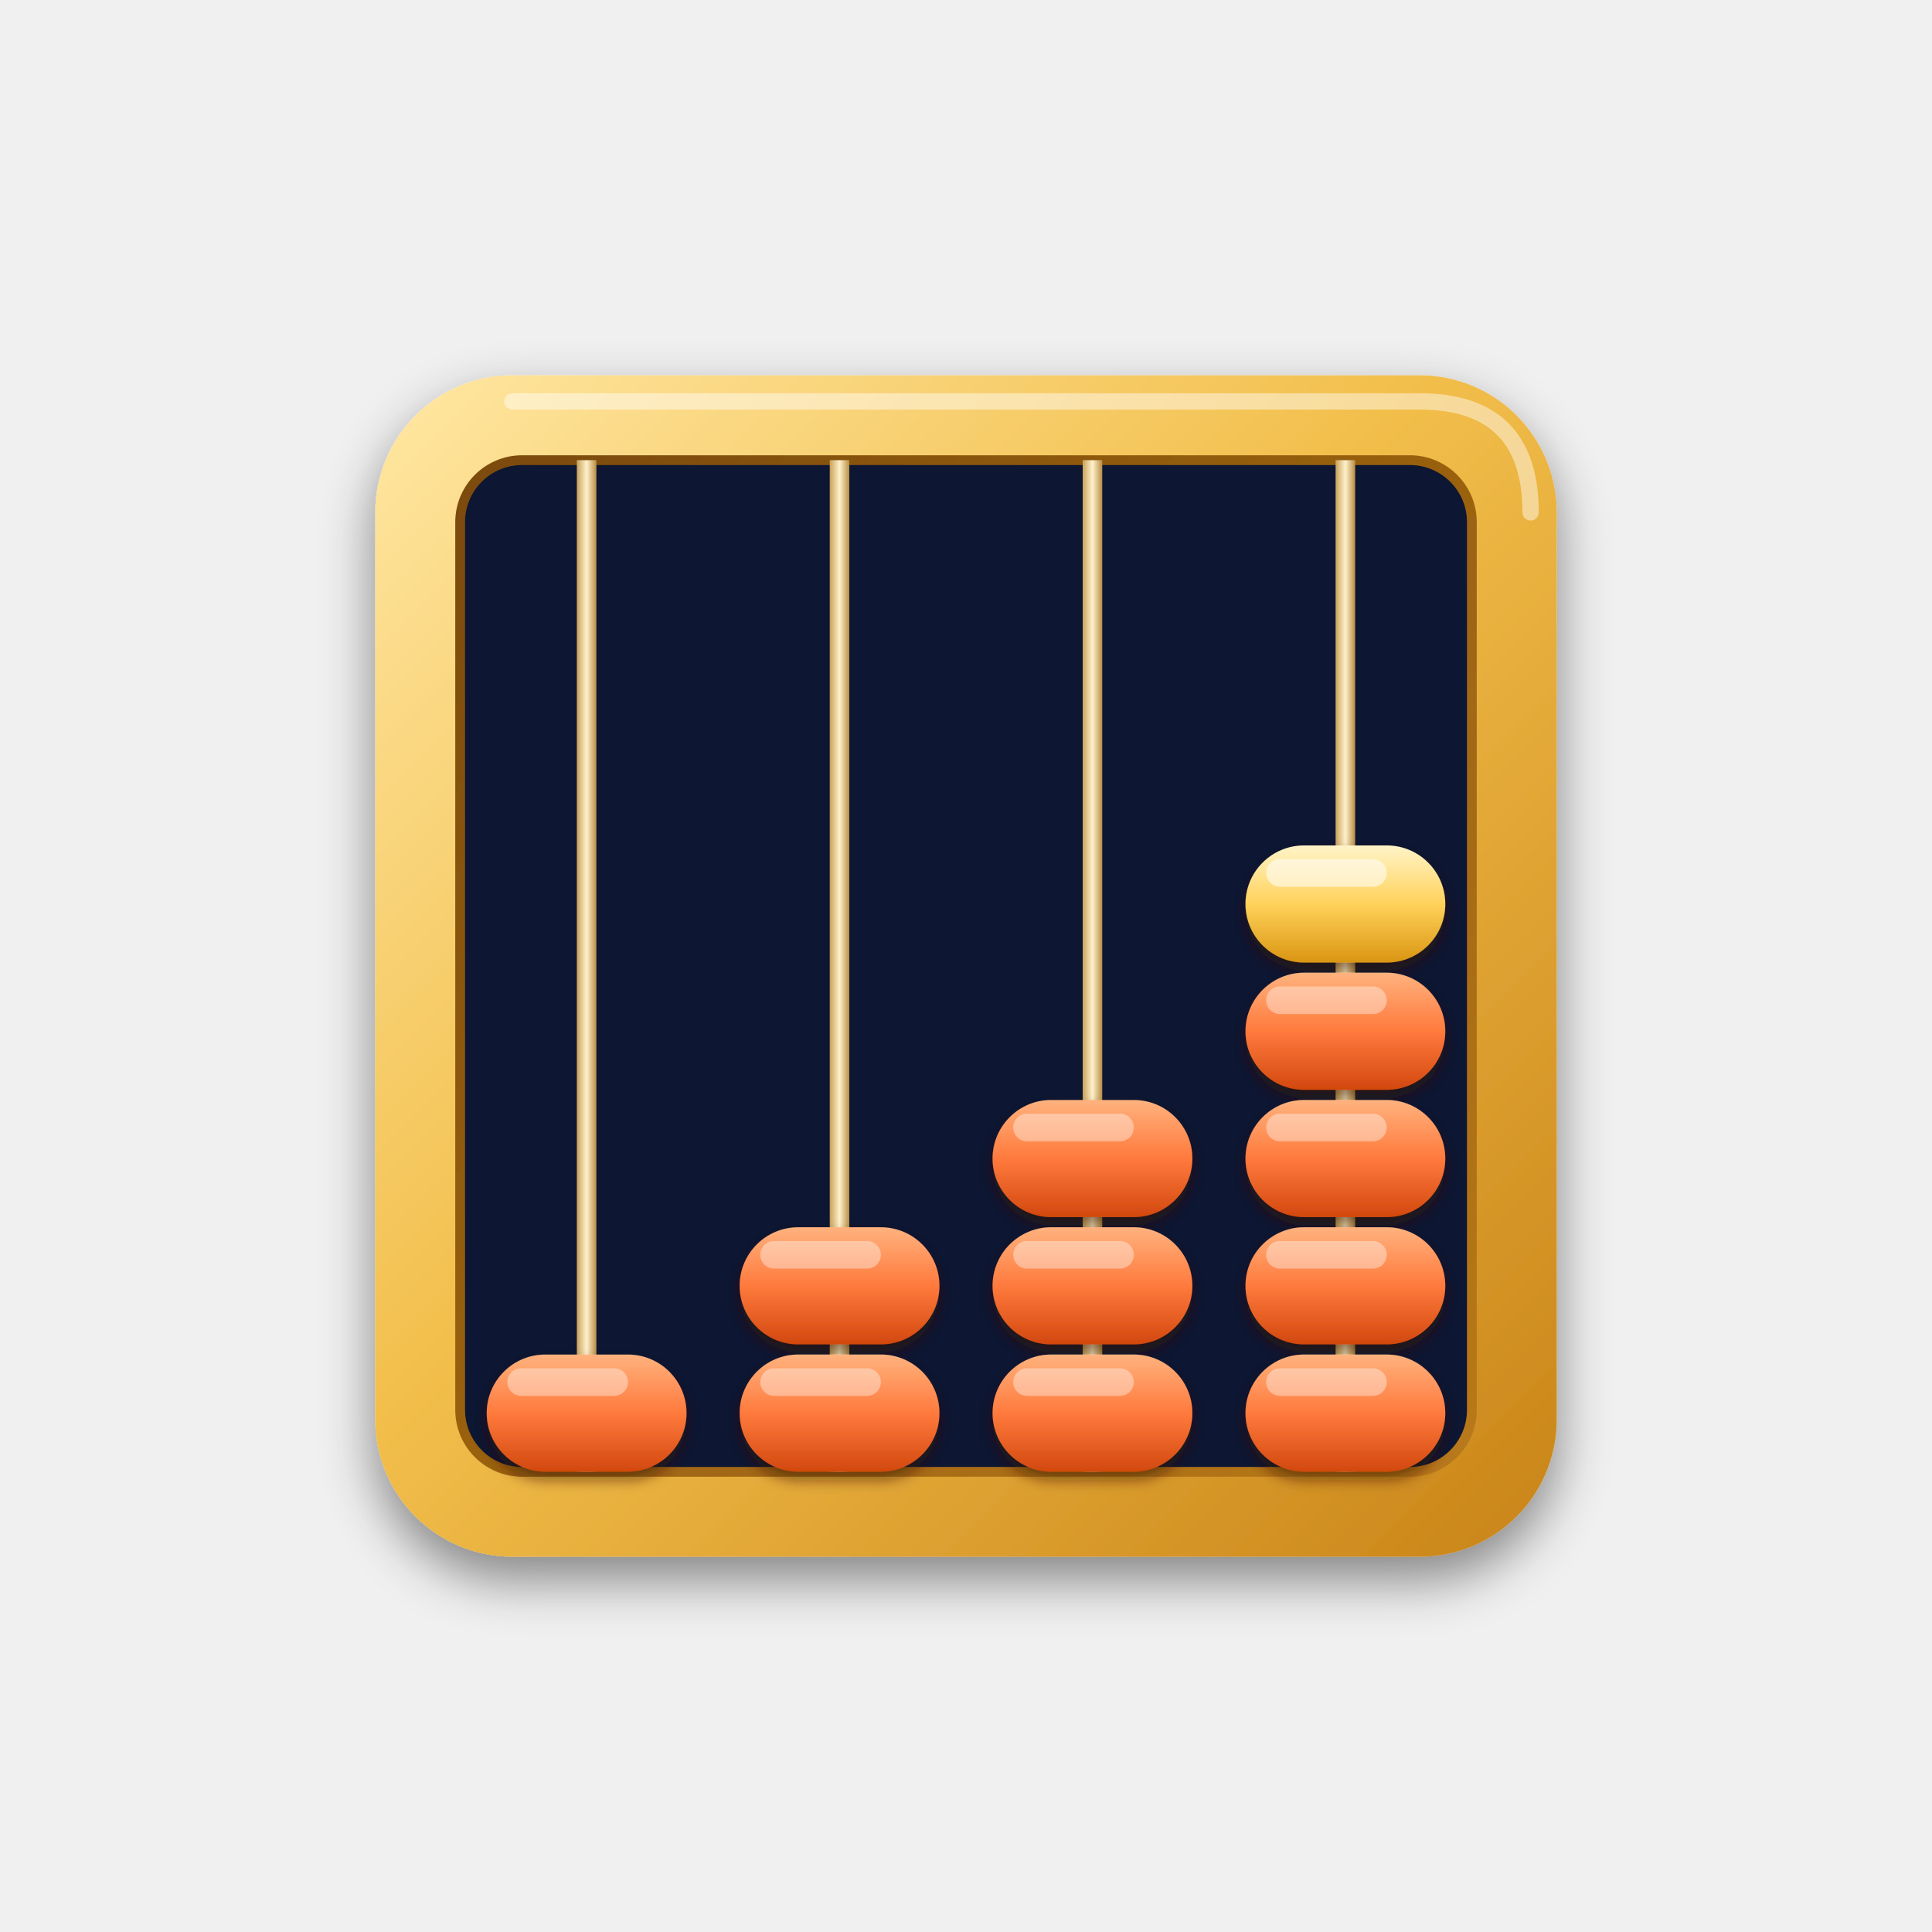
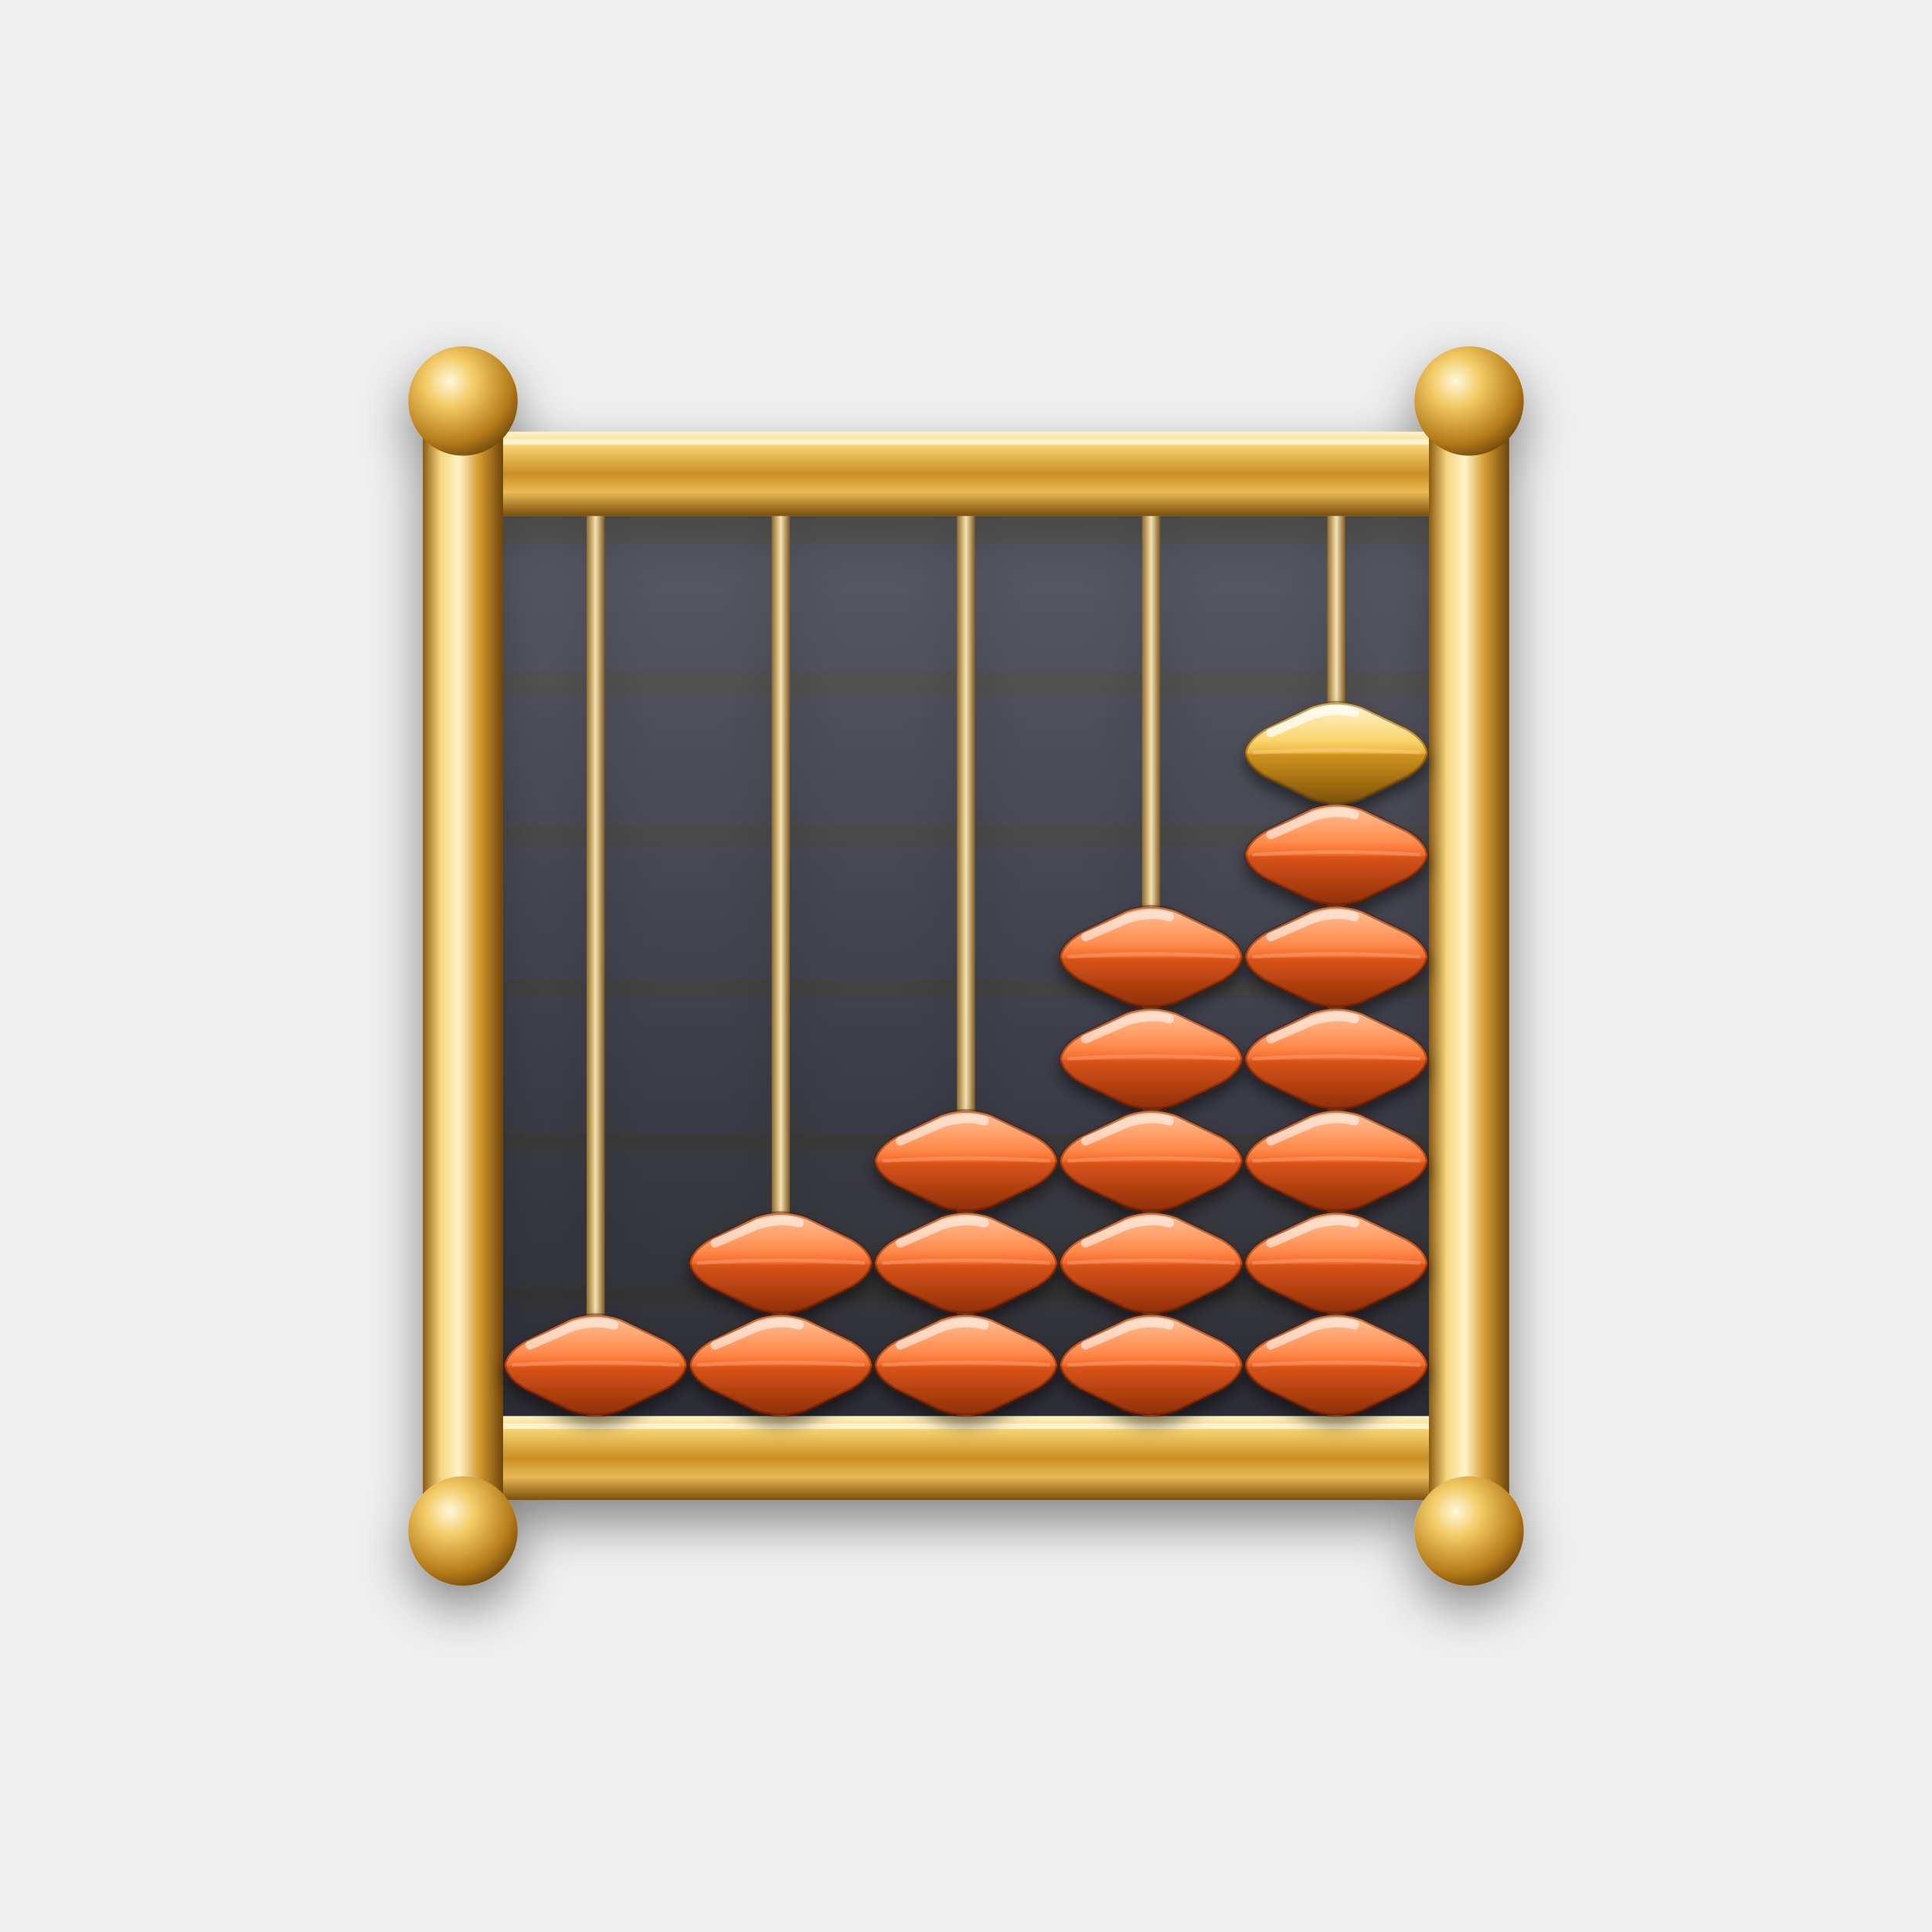
- <svg xmlns="http://www.w3.org/2000/svg" viewBox="-80 -80 1184 1184" width="1024" height="1024">
+ <svg xmlns="http://www.w3.org/2000/svg" viewBox="-18 -28 1060 1060" width="1024" height="1024">
  <defs>
-     <linearGradient id="bg" x1="0" y1="0" x2="1" y2="1">
-       <stop offset="0" stop-color="#26305F" />
-       <stop offset="0.55" stop-color="#151A3A" />
-       <stop offset="1" stop-color="#0A0D1F" />
+     <radialGradient id="base" cx="0.5" cy="0.3" r="0.8">
+       <stop offset="0" stop-color="#383853" />
+       <stop offset="0.45" stop-color="#22233B" />
+       <stop offset="1" stop-color="#111222" />
+     </radialGradient>
+     <radialGradient id="glow" cx="512" cy="250" r="430" gradientUnits="userSpaceOnUse">
+       <stop offset="0" stop-color="#E8C77E" stop-opacity="0.34" />
+       <stop offset="0.5" stop-color="#C9A35A" stop-opacity="0.09" />
+       <stop offset="1" stop-color="#C9A35A" stop-opacity="0" />
+     </radialGradient>
+     <linearGradient id="floor" x1="0" y1="0" x2="0" y2="1">
+       <stop offset="0" stop-color="#0D0E1B" stop-opacity="0" />
+       <stop offset="0.12" stop-color="#0D0E1B" stop-opacity="0.55" />
+       <stop offset="1" stop-color="#07080F" stop-opacity="0.92" />
    </linearGradient>
-     <radialGradient id="glow" cx="0.62" cy="0.42" r="0.5">
-       <stop offset="0" stop-color="#FF7A45" stop-opacity="0.30" />
-       <stop offset="1" stop-color="#FF7A45" stop-opacity="0" />
+     <linearGradient id="fade" x1="0" y1="0" x2="0" y2="1">
+       <stop offset="0" stop-color="#fff" stop-opacity="0.30" />
+       <stop offset="0.55" stop-color="#fff" stop-opacity="0" />
+     </linearGradient>
+     <filter id="rayBlur" x="-20%" y="-20%" width="140%" height="140%">
+       <feGaussianBlur stdDeviation="8" />
+     </filter>
+     <filter id="dustBlur">
+       <feGaussianBlur stdDeviation="2.2" />
+     </filter>
+     <filter id="reflBlur">
+       <feGaussianBlur stdDeviation="3" />
+     </filter>
+     <linearGradient id="railGold" x1="0" y1="0" x2="0" y2="1">
+       <stop offset="0" stop-color="#FFF3C9" />
+       <stop offset="0.18" stop-color="#F4CF6E" />
+       <stop offset="0.5" stop-color="#C98F25" />
+       <stop offset="0.72" stop-color="#E9B954" />
+       <stop offset="1" stop-color="#7C4F0D" />
+     </linearGradient>
+     <linearGradient id="postGold" x1="0" y1="0" x2="1" y2="0">
+       <stop offset="0" stop-color="#8A5A12" />
+       <stop offset="0.22" stop-color="#F6D57E" />
+       <stop offset="0.45" stop-color="#FFF3C9" />
+       <stop offset="0.7" stop-color="#D49A30" />
+       <stop offset="1" stop-color="#6E440B" />
+     </linearGradient>
+     <radialGradient id="ballGold" cx="0.38" cy="0.32" r="0.75">
+       <stop offset="0" stop-color="#FFF8DC" />
+       <stop offset="0.3" stop-color="#F3CB66" />
+       <stop offset="0.75" stop-color="#B57B1A" />
+       <stop offset="1" stop-color="#6A420A" />
    </radialGradient>
-     <linearGradient id="frame" x1="0" y1="0" x2="1" y2="1">
-       <stop offset="0" stop-color="#FFE7A3" />
-       <stop offset="0.45" stop-color="#F2BE4A" />
-       <stop offset="1" stop-color="#C98418" />
+     <linearGradient id="rod" x1="0" y1="0" x2="1" y2="0">
+       <stop offset="0" stop-color="#8E6A2C" />
+       <stop offset="0.5" stop-color="#F7E2AE" />
+       <stop offset="1" stop-color="#7A5622" />
    </linearGradient>
-     <linearGradient id="frameIn" x1="0" y1="0" x2="1" y2="1">
-       <stop offset="0" stop-color="#7A4A08" />
-       <stop offset="1" stop-color="#B9791A" />
-     </linearGradient>
-     <linearGradient id="rod" x1="0" y1="0" x2="1" y2="0">
-       <stop offset="0" stop-color="#C9A25A" />
-       <stop offset="0.5" stop-color="#FFF1CC" />
-       <stop offset="1" stop-color="#B98E44" />
+     <linearGradient id="panel" x1="0" y1="0" x2="0" y2="1">
+       <stop offset="0" stop-color="#0B0C1A" stop-opacity="0.55" />
+       <stop offset="1" stop-color="#0B0C1A" stop-opacity="0.78" />
    </linearGradient>
    <linearGradient id="bead" x1="0" y1="0" x2="0" y2="1">
-       <stop offset="0" stop-color="#FFB27E" />
-       <stop offset="0.5" stop-color="#FF7A3D" />
-       <stop offset="1" stop-color="#D2480E" />
+       <stop offset="0" stop-color="#FFC39A" />
+       <stop offset="0.38" stop-color="#FF8A4C" />
+       <stop offset="0.5" stop-color="#F26A2A" />
+       <stop offset="0.52" stop-color="#D9531A" />
+       <stop offset="1" stop-color="#8F2E06" />
    </linearGradient>
-     <linearGradient id="beadTop" x1="0" y1="0" x2="0" y2="1">
-       <stop offset="0" stop-color="#FFF4C8" />
-       <stop offset="0.5" stop-color="#FFD25A" />
-       <stop offset="1" stop-color="#D99512" />
+     <linearGradient id="beadGold" x1="0" y1="0" x2="0" y2="1">
+       <stop offset="0" stop-color="#FFF6D2" />
+       <stop offset="0.38" stop-color="#FAD46E" />
+       <stop offset="0.5" stop-color="#EDB540" />
+       <stop offset="0.52" stop-color="#D0921E" />
+       <stop offset="1" stop-color="#7E5208" />
    </linearGradient>
-     <filter id="shadow" x="-20%" y="-20%" width="140%" height="140%">
-       <feDropShadow dx="0" dy="14" stdDeviation="16" flood-color="#000" flood-opacity="0.45" />
+     <filter id="drop" x="-30%" y="-30%" width="160%" height="170%">
+       <feDropShadow dx="0" dy="5" stdDeviation="4" flood-color="#000" flood-opacity="0.5" />
    </filter>
-     <filter id="beadShadow" x="-30%" y="-30%" width="160%" height="160%">
-       <feDropShadow dx="0" dy="5" stdDeviation="4" flood-color="#3A1203" flood-opacity="0.55" />
+     <filter id="frameDrop" x="-10%" y="-10%" width="120%" height="125%">
+       <feDropShadow dx="0" dy="12" stdDeviation="14" flood-color="#000" flood-opacity="0.45" />
    </filter>
-     <symbol id="b" viewBox="-60 -36 120 72" overflow="visible">
-       <rect x="-58" y="-34" width="116" height="68" rx="34" fill="url(#bead)" />
-       <rect x="-46" y="-26" width="70" height="16" rx="8" fill="#FFFFFF" opacity="0.38" />
-     </symbol>
-     <symbol id="bt" viewBox="-60 -36 120 72" overflow="visible">
-       <rect x="-58" y="-34" width="116" height="68" rx="34" fill="url(#beadTop)" />
-       <rect x="-46" y="-26" width="70" height="16" rx="8" fill="#FFFFFF" opacity="0.55" />
-     </symbol>
+     <mask id="reflMask" maskUnits="userSpaceOnUse" x="0" y="0" width="1024" height="1024">
+       <rect x="0" y="761" width="1024" height="263" fill="url(#fade)" />
+     </mask>
  </defs>
-   <g filter="url(#shadow)">
-     <rect x="150" y="150" width="724" height="724" rx="84" fill="url(#frame)" />
-     <rect x="202" y="202" width="620" height="620" rx="38" fill="#0E1230" />
-     <rect x="202" y="202" width="620" height="620" rx="38" fill="none" stroke="url(#frameIn)" stroke-width="6" />
+   <g filter="url(#frameDrop)">
+     <rect x="258" y="255.0" width="508" height="494.0" fill="url(#panel)" />
+     <rect x="303.8" y="255.0" width="10" height="494.0" fill="url(#rod)" />
+     <rect x="405.4" y="255.0" width="10" height="494.0" fill="url(#rod)" />
+     <rect x="507.0" y="255.0" width="10" height="494.0" fill="url(#rod)" />
+     <rect x="608.6" y="255.0" width="10" height="494.0" fill="url(#rod)" />
+     <rect x="710.2" y="255.0" width="10" height="494.0" fill="url(#rod)" />
+     <rect x="224" y="209.0" width="576" height="46" rx="8" fill="url(#railGold)" />
+     <rect x="228" y="213.0" width="568" height="3" rx="1.5" fill="#FFFBEA" opacity="0.7" />
+     <rect x="224" y="749.0" width="576" height="46" rx="8" fill="url(#railGold)" />
+     <rect x="228" y="753.0" width="568" height="3" rx="1.5" fill="#FFFBEA" opacity="0.7" />
+     <rect x="214" y="198" width="44" height="608" rx="10" fill="url(#postGold)" />
+     <circle cx="236.0" cy="192" r="30" fill="url(#ballGold)" />
+     <circle cx="236.0" cy="812" r="30" fill="url(#ballGold)" />
+     <rect x="766" y="198" width="44" height="608" rx="10" fill="url(#postGold)" />
+     <circle cx="788.0" cy="192" r="30" fill="url(#ballGold)" />
+     <circle cx="788.0" cy="812" r="30" fill="url(#ballGold)" />
  </g>
-   <path d="M234 166 H790 Q858 166 858 234" fill="none" stroke="#FFFFFF" stroke-opacity="0.45" stroke-width="10" stroke-linecap="round" />
-   <g>
-     <rect x="273.5" y="202" width="12" height="620" fill="url(#rod)" />
-     <rect x="428.5" y="202" width="12" height="620" fill="url(#rod)" />
-     <rect x="583.5" y="202" width="12" height="620" fill="url(#rod)" />
-     <rect x="738.5" y="202" width="12" height="620" fill="url(#rod)" />
-   </g>
-   <g filter="url(#beadShadow)">
-     <use href="#b" x="215.5" y="748" width="128" height="76" />
-     <use href="#b" x="370.5" y="748" width="128" height="76" />
-     <use href="#b" x="370.5" y="670" width="128" height="76" />
-     <use href="#b" x="525.5" y="748" width="128" height="76" />
-     <use href="#b" x="525.5" y="670" width="128" height="76" />
-     <use href="#b" x="525.5" y="592" width="128" height="76" />
-     <use href="#b" x="680.5" y="748" width="128" height="76" />
-     <use href="#b" x="680.5" y="670" width="128" height="76" />
-     <use href="#b" x="680.5" y="592" width="128" height="76" />
-     <use href="#b" x="680.5" y="514" width="128" height="76" />
-     <use href="#bt" x="680.5" y="436" width="128" height="76" />
+   <g filter="url(#drop)">
+     <g transform="translate(308.8 721.0)">
+       <path d="M-50 0 Q-49 -7 -39 -13 L-14 -25 Q0 -30 14 -25 L39 -13 Q49 -7 50 0 Q49 7 39 13 L14 25 Q0 30 -14 25 L-39 13 Q-49 7 -50 0 Z" fill="url(#bead)" stroke="#5E1D03" stroke-opacity="0.45" stroke-width="2" />
+       <path d="M-36 -11 L-13 -21 Q0 -25 10 -22" fill="none" stroke="#FFFFFF" stroke-opacity="0.55" stroke-width="5" stroke-linecap="round" />
+       <path d="M-46 0 Q0 -3 46 0" fill="none" stroke="#FFFFFF" stroke-opacity="0.18" stroke-width="2" />
+     </g>
+     <g transform="translate(410.4 721.0)">
+       <path d="M-50 0 Q-49 -7 -39 -13 L-14 -25 Q0 -30 14 -25 L39 -13 Q49 -7 50 0 Q49 7 39 13 L14 25 Q0 30 -14 25 L-39 13 Q-49 7 -50 0 Z" fill="url(#bead)" stroke="#5E1D03" stroke-opacity="0.45" stroke-width="2" />
+       <path d="M-36 -11 L-13 -21 Q0 -25 10 -22" fill="none" stroke="#FFFFFF" stroke-opacity="0.55" stroke-width="5" stroke-linecap="round" />
+       <path d="M-46 0 Q0 -3 46 0" fill="none" stroke="#FFFFFF" stroke-opacity="0.18" stroke-width="2" />
+     </g>
+     <g transform="translate(410.4 665.0)">
+       <path d="M-50 0 Q-49 -7 -39 -13 L-14 -25 Q0 -30 14 -25 L39 -13 Q49 -7 50 0 Q49 7 39 13 L14 25 Q0 30 -14 25 L-39 13 Q-49 7 -50 0 Z" fill="url(#bead)" stroke="#5E1D03" stroke-opacity="0.45" stroke-width="2" />
+       <path d="M-36 -11 L-13 -21 Q0 -25 10 -22" fill="none" stroke="#FFFFFF" stroke-opacity="0.55" stroke-width="5" stroke-linecap="round" />
+       <path d="M-46 0 Q0 -3 46 0" fill="none" stroke="#FFFFFF" stroke-opacity="0.18" stroke-width="2" />
+     </g>
+     <g transform="translate(512.0 721.0)">
+       <path d="M-50 0 Q-49 -7 -39 -13 L-14 -25 Q0 -30 14 -25 L39 -13 Q49 -7 50 0 Q49 7 39 13 L14 25 Q0 30 -14 25 L-39 13 Q-49 7 -50 0 Z" fill="url(#bead)" stroke="#5E1D03" stroke-opacity="0.45" stroke-width="2" />
+       <path d="M-36 -11 L-13 -21 Q0 -25 10 -22" fill="none" stroke="#FFFFFF" stroke-opacity="0.55" stroke-width="5" stroke-linecap="round" />
+       <path d="M-46 0 Q0 -3 46 0" fill="none" stroke="#FFFFFF" stroke-opacity="0.18" stroke-width="2" />
+     </g>
+     <g transform="translate(512.0 665.0)">
+       <path d="M-50 0 Q-49 -7 -39 -13 L-14 -25 Q0 -30 14 -25 L39 -13 Q49 -7 50 0 Q49 7 39 13 L14 25 Q0 30 -14 25 L-39 13 Q-49 7 -50 0 Z" fill="url(#bead)" stroke="#5E1D03" stroke-opacity="0.45" stroke-width="2" />
+       <path d="M-36 -11 L-13 -21 Q0 -25 10 -22" fill="none" stroke="#FFFFFF" stroke-opacity="0.55" stroke-width="5" stroke-linecap="round" />
+       <path d="M-46 0 Q0 -3 46 0" fill="none" stroke="#FFFFFF" stroke-opacity="0.18" stroke-width="2" />
+     </g>
+     <g transform="translate(512.0 609.0)">
+       <path d="M-50 0 Q-49 -7 -39 -13 L-14 -25 Q0 -30 14 -25 L39 -13 Q49 -7 50 0 Q49 7 39 13 L14 25 Q0 30 -14 25 L-39 13 Q-49 7 -50 0 Z" fill="url(#bead)" stroke="#5E1D03" stroke-opacity="0.45" stroke-width="2" />
+       <path d="M-36 -11 L-13 -21 Q0 -25 10 -22" fill="none" stroke="#FFFFFF" stroke-opacity="0.55" stroke-width="5" stroke-linecap="round" />
+       <path d="M-46 0 Q0 -3 46 0" fill="none" stroke="#FFFFFF" stroke-opacity="0.18" stroke-width="2" />
+     </g>
+     <g transform="translate(613.6 721.0)">
+       <path d="M-50 0 Q-49 -7 -39 -13 L-14 -25 Q0 -30 14 -25 L39 -13 Q49 -7 50 0 Q49 7 39 13 L14 25 Q0 30 -14 25 L-39 13 Q-49 7 -50 0 Z" fill="url(#bead)" stroke="#5E1D03" stroke-opacity="0.45" stroke-width="2" />
+       <path d="M-36 -11 L-13 -21 Q0 -25 10 -22" fill="none" stroke="#FFFFFF" stroke-opacity="0.55" stroke-width="5" stroke-linecap="round" />
+       <path d="M-46 0 Q0 -3 46 0" fill="none" stroke="#FFFFFF" stroke-opacity="0.18" stroke-width="2" />
+     </g>
+     <g transform="translate(613.6 665.0)">
+       <path d="M-50 0 Q-49 -7 -39 -13 L-14 -25 Q0 -30 14 -25 L39 -13 Q49 -7 50 0 Q49 7 39 13 L14 25 Q0 30 -14 25 L-39 13 Q-49 7 -50 0 Z" fill="url(#bead)" stroke="#5E1D03" stroke-opacity="0.45" stroke-width="2" />
+       <path d="M-36 -11 L-13 -21 Q0 -25 10 -22" fill="none" stroke="#FFFFFF" stroke-opacity="0.55" stroke-width="5" stroke-linecap="round" />
+       <path d="M-46 0 Q0 -3 46 0" fill="none" stroke="#FFFFFF" stroke-opacity="0.18" stroke-width="2" />
+     </g>
+     <g transform="translate(613.6 609.0)">
+       <path d="M-50 0 Q-49 -7 -39 -13 L-14 -25 Q0 -30 14 -25 L39 -13 Q49 -7 50 0 Q49 7 39 13 L14 25 Q0 30 -14 25 L-39 13 Q-49 7 -50 0 Z" fill="url(#bead)" stroke="#5E1D03" stroke-opacity="0.45" stroke-width="2" />
+       <path d="M-36 -11 L-13 -21 Q0 -25 10 -22" fill="none" stroke="#FFFFFF" stroke-opacity="0.55" stroke-width="5" stroke-linecap="round" />
+       <path d="M-46 0 Q0 -3 46 0" fill="none" stroke="#FFFFFF" stroke-opacity="0.18" stroke-width="2" />
+     </g>
+     <g transform="translate(613.6 553.0)">
+       <path d="M-50 0 Q-49 -7 -39 -13 L-14 -25 Q0 -30 14 -25 L39 -13 Q49 -7 50 0 Q49 7 39 13 L14 25 Q0 30 -14 25 L-39 13 Q-49 7 -50 0 Z" fill="url(#bead)" stroke="#5E1D03" stroke-opacity="0.45" stroke-width="2" />
+       <path d="M-36 -11 L-13 -21 Q0 -25 10 -22" fill="none" stroke="#FFFFFF" stroke-opacity="0.55" stroke-width="5" stroke-linecap="round" />
+       <path d="M-46 0 Q0 -3 46 0" fill="none" stroke="#FFFFFF" stroke-opacity="0.18" stroke-width="2" />
+     </g>
+     <g transform="translate(613.6 497.0)">
+       <path d="M-50 0 Q-49 -7 -39 -13 L-14 -25 Q0 -30 14 -25 L39 -13 Q49 -7 50 0 Q49 7 39 13 L14 25 Q0 30 -14 25 L-39 13 Q-49 7 -50 0 Z" fill="url(#bead)" stroke="#5E1D03" stroke-opacity="0.45" stroke-width="2" />
+       <path d="M-36 -11 L-13 -21 Q0 -25 10 -22" fill="none" stroke="#FFFFFF" stroke-opacity="0.55" stroke-width="5" stroke-linecap="round" />
+       <path d="M-46 0 Q0 -3 46 0" fill="none" stroke="#FFFFFF" stroke-opacity="0.18" stroke-width="2" />
+     </g>
+     <g transform="translate(715.2 721.0)">
+       <path d="M-50 0 Q-49 -7 -39 -13 L-14 -25 Q0 -30 14 -25 L39 -13 Q49 -7 50 0 Q49 7 39 13 L14 25 Q0 30 -14 25 L-39 13 Q-49 7 -50 0 Z" fill="url(#bead)" stroke="#5E1D03" stroke-opacity="0.45" stroke-width="2" />
+       <path d="M-36 -11 L-13 -21 Q0 -25 10 -22" fill="none" stroke="#FFFFFF" stroke-opacity="0.55" stroke-width="5" stroke-linecap="round" />
+       <path d="M-46 0 Q0 -3 46 0" fill="none" stroke="#FFFFFF" stroke-opacity="0.18" stroke-width="2" />
+     </g>
+     <g transform="translate(715.2 665.0)">
+       <path d="M-50 0 Q-49 -7 -39 -13 L-14 -25 Q0 -30 14 -25 L39 -13 Q49 -7 50 0 Q49 7 39 13 L14 25 Q0 30 -14 25 L-39 13 Q-49 7 -50 0 Z" fill="url(#bead)" stroke="#5E1D03" stroke-opacity="0.45" stroke-width="2" />
+       <path d="M-36 -11 L-13 -21 Q0 -25 10 -22" fill="none" stroke="#FFFFFF" stroke-opacity="0.55" stroke-width="5" stroke-linecap="round" />
+       <path d="M-46 0 Q0 -3 46 0" fill="none" stroke="#FFFFFF" stroke-opacity="0.18" stroke-width="2" />
+     </g>
+     <g transform="translate(715.2 609.0)">
+       <path d="M-50 0 Q-49 -7 -39 -13 L-14 -25 Q0 -30 14 -25 L39 -13 Q49 -7 50 0 Q49 7 39 13 L14 25 Q0 30 -14 25 L-39 13 Q-49 7 -50 0 Z" fill="url(#bead)" stroke="#5E1D03" stroke-opacity="0.45" stroke-width="2" />
+       <path d="M-36 -11 L-13 -21 Q0 -25 10 -22" fill="none" stroke="#FFFFFF" stroke-opacity="0.55" stroke-width="5" stroke-linecap="round" />
+       <path d="M-46 0 Q0 -3 46 0" fill="none" stroke="#FFFFFF" stroke-opacity="0.18" stroke-width="2" />
+     </g>
+     <g transform="translate(715.2 553.0)">
+       <path d="M-50 0 Q-49 -7 -39 -13 L-14 -25 Q0 -30 14 -25 L39 -13 Q49 -7 50 0 Q49 7 39 13 L14 25 Q0 30 -14 25 L-39 13 Q-49 7 -50 0 Z" fill="url(#bead)" stroke="#5E1D03" stroke-opacity="0.45" stroke-width="2" />
+       <path d="M-36 -11 L-13 -21 Q0 -25 10 -22" fill="none" stroke="#FFFFFF" stroke-opacity="0.55" stroke-width="5" stroke-linecap="round" />
+       <path d="M-46 0 Q0 -3 46 0" fill="none" stroke="#FFFFFF" stroke-opacity="0.18" stroke-width="2" />
+     </g>
+     <g transform="translate(715.2 497.0)">
+       <path d="M-50 0 Q-49 -7 -39 -13 L-14 -25 Q0 -30 14 -25 L39 -13 Q49 -7 50 0 Q49 7 39 13 L14 25 Q0 30 -14 25 L-39 13 Q-49 7 -50 0 Z" fill="url(#bead)" stroke="#5E1D03" stroke-opacity="0.45" stroke-width="2" />
+       <path d="M-36 -11 L-13 -21 Q0 -25 10 -22" fill="none" stroke="#FFFFFF" stroke-opacity="0.55" stroke-width="5" stroke-linecap="round" />
+       <path d="M-46 0 Q0 -3 46 0" fill="none" stroke="#FFFFFF" stroke-opacity="0.18" stroke-width="2" />
+     </g>
+     <g transform="translate(715.2 441.0)">
+       <path d="M-50 0 Q-49 -7 -39 -13 L-14 -25 Q0 -30 14 -25 L39 -13 Q49 -7 50 0 Q49 7 39 13 L14 25 Q0 30 -14 25 L-39 13 Q-49 7 -50 0 Z" fill="url(#bead)" stroke="#5E1D03" stroke-opacity="0.45" stroke-width="2" />
+       <path d="M-36 -11 L-13 -21 Q0 -25 10 -22" fill="none" stroke="#FFFFFF" stroke-opacity="0.55" stroke-width="5" stroke-linecap="round" />
+       <path d="M-46 0 Q0 -3 46 0" fill="none" stroke="#FFFFFF" stroke-opacity="0.18" stroke-width="2" />
+     </g>
+     <g transform="translate(715.2 385.0)">
+       <path d="M-50 0 Q-49 -7 -39 -13 L-14 -25 Q0 -30 14 -25 L39 -13 Q49 -7 50 0 Q49 7 39 13 L14 25 Q0 30 -14 25 L-39 13 Q-49 7 -50 0 Z" fill="url(#beadGold)" stroke="#6E4506" stroke-opacity="0.45" stroke-width="2" />
+       <path d="M-36 -11 L-13 -21 Q0 -25 10 -22" fill="none" stroke="#FFFFFF" stroke-opacity="0.7" stroke-width="5" stroke-linecap="round" />
+       <path d="M-46 0 Q0 -3 46 0" fill="none" stroke="#FFFFFF" stroke-opacity="0.18" stroke-width="2" />
+     </g>
  </g>
</svg>
